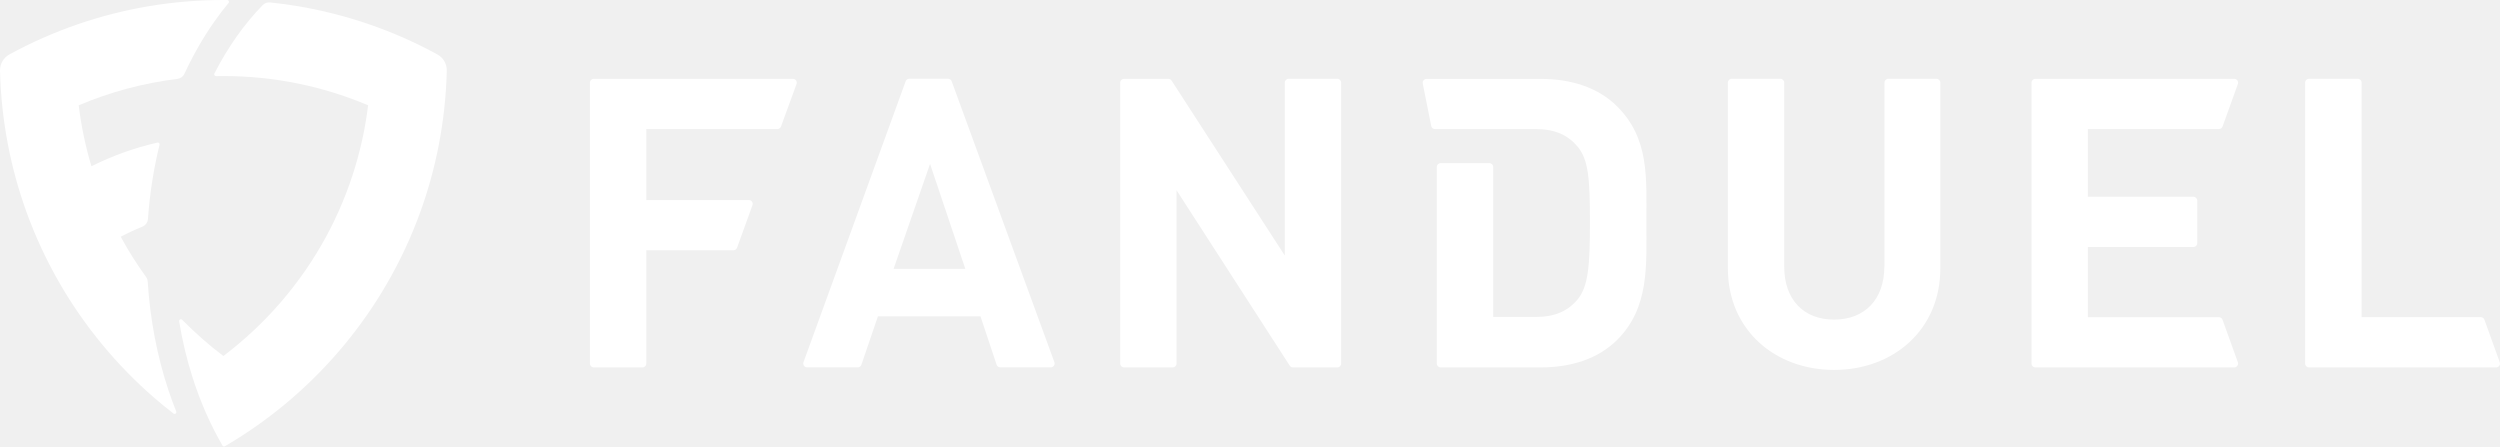
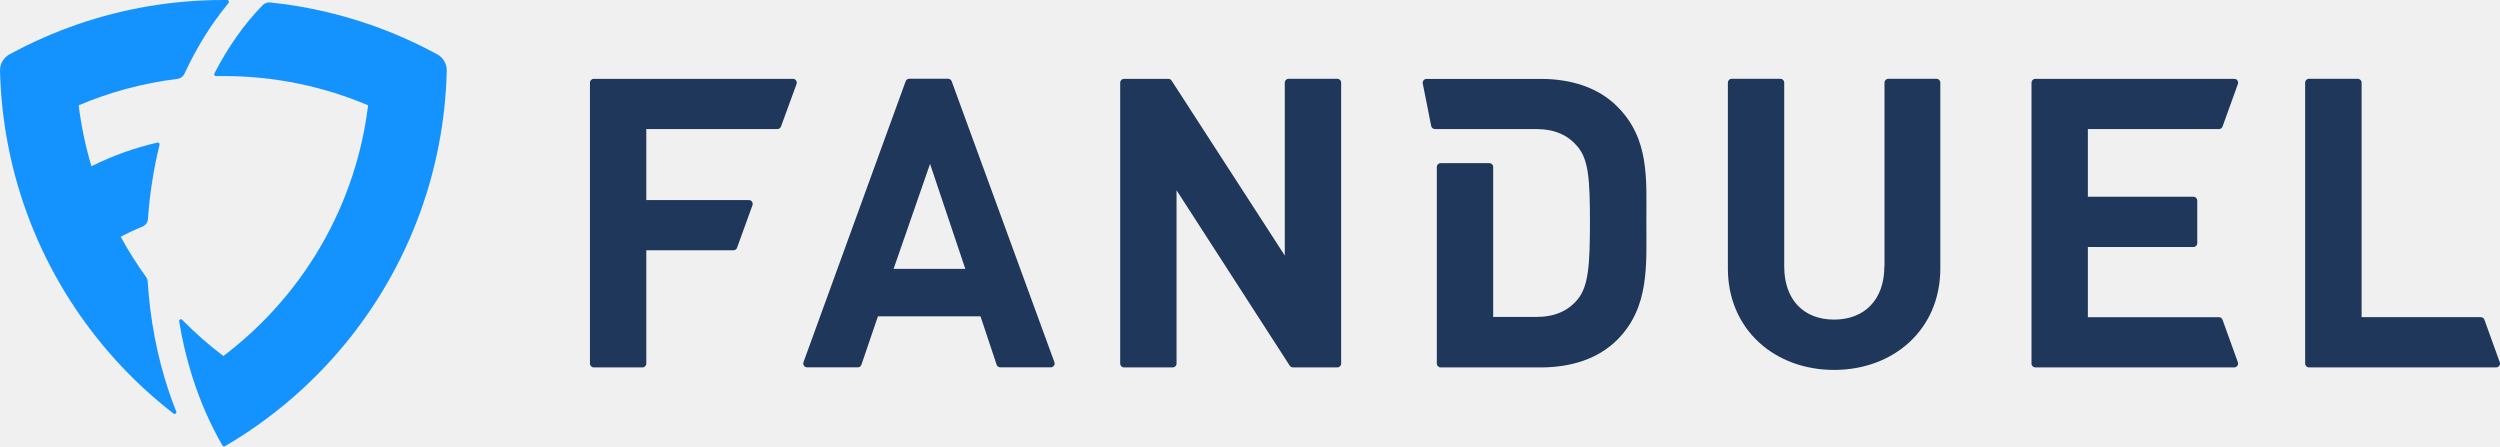
<svg xmlns="http://www.w3.org/2000/svg" viewBox="389.999 665.562 986.153 176.108">
-   <path fill="#fff" d="M624.22 810.49h19.21c.834 0 1.51-.676 1.51-1.51v-44.7h34.38c.637 0 1.205-.4 1.42-1l6.09-16.81c.27-.79-.15-1.648-.938-1.918-.155-.053-.318-.08-.482-.082h-40.47v-28h51.71c.637 0 1.205-.4 1.42-1l6.15-16.81c.27-.79-.15-1.648-.938-1.918-.155-.053-.318-.08-.482-.082h-78.58c-.834 0-1.51.676-1.51 1.51v110.81c0 .834.676 1.51 1.51 1.51zM747.24 697.63l-40.31 110.84c-.27.79.15 1.648.938 1.918.155.053.318.08.482.082h20c.64.004 1.214-.397 1.43-1l6.53-19.13h40.46l6.37 19.12c.216.603.79 1.004 1.43 1h19.94c.834-.005 1.506-.684 1.502-1.518 0-.164-.03-.327-.082-.482L765.4 697.63c-.215-.6-.783-1-1.42-1h-15.32c-.637 0-1.205.4-1.42 1zm-4.76 74l14.39-41.42 13.91 41.42h-28.3zM896.8 766.36l-44.65-69c-.28-.43-.757-.69-1.27-.69h-17.5c-.834 0-1.51.676-1.51 1.51v110.8c0 .834.676 1.51 1.51 1.51h19.21c.834 0 1.51-.676 1.51-1.51v-68.37l44.65 69.19c.28.43.757.69 1.27.69h17.5c.834 0 1.51-.676 1.51-1.51V698.15c0-.834-.676-1.51-1.51-1.51h-19.21c-.834 0-1.51.676-1.51 1.51v68.21zM1133.3 770.68c0 13.11-7.83 20.95-19.83 20.95s-19.67-7.84-19.67-20.95v-72.53c0-.834-.676-1.51-1.51-1.51h-19.2c-.834 0-1.51.676-1.51 1.51v73.33c0 24.15 18.55 40 41.9 40 23.35 0 41.9-15.83 41.9-40v-73.33c0-.834-.676-1.51-1.51-1.51h-19c-.834 0-1.51.676-1.51 1.51v72.53h-.06zM1266.71 715.47l6.06-16.81c.27-.79-.15-1.648-.938-1.918-.155-.053-.318-.08-.482-.082h-78.49c-.834 0-1.51.676-1.51 1.51v110.81c0 .834.676 1.51 1.51 1.51h78.48c.834-.005 1.506-.684 1.502-1.518 0-.164-.028-.327-.082-.482l-6.06-16.81c-.215-.6-.783-1-1.42-1h-51.7V763h41.64c.834 0 1.51-.676 1.51-1.51v-16.81c0-.834-.676-1.51-1.51-1.51h-41.64v-26.7h51.71c.637 0 1.205-.4 1.42-1zM1368.56 790.67h-47v-92.52c0-.834-.675-1.51-1.51-1.51h-19.25c-.834 0-1.51.676-1.51 1.51v110.83c0 .834.676 1.51 1.51 1.51h73.85c.834-.005 1.506-.684 1.502-1.518 0-.164-.028-.327-.082-.482l-6.07-16.83c-.22-.602-.798-1-1.44-.99zM1027.92 707.56c-7.52-7.52-18.23-10.87-30.06-10.87H952.7c-.834 0-1.51.678-1.508 1.512 0 .097.01.193.028.288l3.34 16.81c.156.674.75 1.156 1.44 1.17h39.74c7.68 0 12.79 2.4 16.63 7 4.16 5.12 4.8 12.31 4.8 29.58s-.64 25.43-4.8 30.54c-3.84 4.64-9 7-16.63 7H979v-59.17c0-.834-.676-1.51-1.51-1.51h-19.21c-.834 0-1.51.676-1.51 1.51v77.56c0 .834.676 1.51 1.51 1.51h39.58c11.83 0 22.55-3.36 30.06-10.87 12.79-12.79 11.51-29.42 11.51-46.53s1.28-32.78-11.51-45.53z" />
+   <path fill="#1F375B" d="M624.22 810.49h19.21c.834 0 1.51-.676 1.51-1.51v-44.7h34.38c.637 0 1.205-.4 1.42-1l6.09-16.81c.27-.79-.15-1.648-.938-1.918-.155-.053-.318-.08-.482-.082h-40.47v-28h51.71c.637 0 1.205-.4 1.42-1l6.15-16.81c.27-.79-.15-1.648-.938-1.918-.155-.053-.318-.08-.482-.082h-78.58c-.834 0-1.51.676-1.51 1.51v110.81c0 .834.676 1.51 1.51 1.51zM747.24 697.63l-40.31 110.84c-.27.79.15 1.648.938 1.918.155.053.318.08.482.082h20c.64.004 1.214-.397 1.43-1l6.53-19.13h40.46l6.37 19.12c.216.603.79 1.004 1.43 1h19.94c.834-.005 1.506-.684 1.502-1.518 0-.164-.03-.327-.082-.482L765.4 697.63c-.215-.6-.783-1-1.42-1h-15.32c-.637 0-1.205.4-1.42 1zm-4.76 74l14.39-41.42 13.91 41.42h-28.3zM896.8 766.36l-44.65-69c-.28-.43-.757-.69-1.27-.69h-17.5c-.834 0-1.51.676-1.51 1.51v110.8c0 .834.676 1.51 1.51 1.51h19.21c.834 0 1.51-.676 1.51-1.51v-68.37l44.65 69.19c.28.43.757.69 1.27.69h17.5c.834 0 1.51-.676 1.51-1.51V698.15c0-.834-.676-1.51-1.51-1.51h-19.21c-.834 0-1.51.676-1.51 1.51v68.21zM1133.3 770.68c0 13.11-7.83 20.95-19.83 20.95s-19.67-7.84-19.67-20.95v-72.53c0-.834-.676-1.51-1.51-1.51h-19.2c-.834 0-1.51.676-1.51 1.51v73.33c0 24.15 18.55 40 41.9 40 23.35 0 41.9-15.83 41.9-40v-73.33c0-.834-.676-1.51-1.51-1.51h-19c-.834 0-1.51.676-1.51 1.51v72.53h-.06zM1266.71 715.47l6.06-16.81c.27-.79-.15-1.648-.938-1.918-.155-.053-.318-.08-.482-.082h-78.49c-.834 0-1.51.676-1.51 1.51v110.81c0 .834.676 1.51 1.51 1.51h78.48c.834-.005 1.506-.684 1.502-1.518 0-.164-.028-.327-.082-.482l-6.06-16.81c-.215-.6-.783-1-1.42-1h-51.7V763h41.64c.834 0 1.51-.676 1.51-1.51v-16.81c0-.834-.676-1.51-1.51-1.51h-41.64v-26.7h51.71c.637 0 1.205-.4 1.42-1zM1368.56 790.67h-47v-92.52c0-.834-.675-1.51-1.51-1.51h-19.25c-.834 0-1.51.676-1.51 1.51v110.83c0 .834.676 1.51 1.51 1.51h73.85c.834-.005 1.506-.684 1.502-1.518 0-.164-.028-.327-.082-.482l-6.07-16.83c-.22-.602-.798-1-1.44-.99zM1027.92 707.56c-7.52-7.52-18.23-10.87-30.06-10.87H952.7c-.834 0-1.51.678-1.508 1.512 0 .097.01.193.028.288l3.34 16.81c.156.674.75 1.156 1.44 1.17h39.74c7.68 0 12.79 2.4 16.63 7 4.16 5.12 4.8 12.31 4.8 29.58s-.64 25.43-4.8 30.54c-3.84 4.64-9 7-16.63 7H979v-59.17c0-.834-.676-1.51-1.51-1.51h-19.21c-.834 0-1.51.676-1.51 1.51v77.56c0 .834.676 1.51 1.51 1.51h39.58c11.83 0 22.55-3.36 30.06-10.87 12.79-12.79 11.51-29.42 11.51-46.53s1.28-32.78-11.51-45.53z" />
  <g>
-     <path fill="#fff" d="M462.756 694.656c3.398-7.323 7.332-14.233 11.81-20.6 1.803-2.562 3.67-5.004 5.595-7.332.378-.456.065-1.14-.527-1.15-.504-.007-1.01-.012-1.515-.012-20.137 0-39.482 3.382-57.51 9.595-9.34 3.22-18.33 7.2-26.887 11.868-2.353 1.285-3.784 3.77-3.72 6.452.244 9.973 1.322 19.74 3.152 29.237 1.72 8.93 4.11 17.62 7.124 26.017 3.623 10.1 8.14 19.77 13.456 28.922 9.81 16.88 22.332 31.985 36.98 44.712 2.51 2.18 5.08 4.29 7.71 6.326.57.44 1.35-.16 1.083-.83-1.083-2.71-2.095-5.472-3.03-8.28-4.485-13.46-7.263-27.96-8.216-42.964-.042-.653-.268-1.28-.65-1.81-3.655-5.056-7-10.348-9.994-15.86 2.75-1.46 5.582-2.783 8.495-3.948 1.274-.51 2.148-1.683 2.245-3.05.717-10.048 2.248-19.863 4.576-29.278.127-.51-.328-.977-.84-.86-9.13 2.085-17.852 5.242-26.026 9.334-2.32-7.766-4.02-15.8-5.028-24.048 12.22-5.178 25.292-8.735 38.943-10.42 1.216-.15 2.26-.91 2.776-2.02z" />
-     <path fill="#fff" d="M562.513 687.025c-8.557-4.67-17.545-8.648-26.886-11.867-12.46-4.294-25.55-7.23-39.096-8.634-1.068-.11-2.14.267-2.89 1.037-7.32 7.502-13.77 16.62-19.075 26.995-.243.476.113 1.043.647 1.032.967-.02 1.935-.03 2.907-.03 20.25 0 39.538 4.11 57.08 11.542-1.01 8.247-2.707 16.28-5.03 24.047-2.907 9.73-6.79 19.038-11.55 27.8-10.015 18.433-23.877 34.47-40.5 47.046-5.764-4.36-11.197-9.13-16.25-14.277-.483-.492-1.316-.077-1.205.604 1.253 7.632 3.016 14.988 5.242 21.987 3.107 9.767 7.11 18.838 11.854 27.01.2.34.642.455.983.255 9.532-5.57 18.496-12.006 26.78-19.205 14.65-12.728 27.172-27.833 36.98-44.712 5.318-9.15 9.834-18.822 13.457-28.92 3.013-8.397 5.403-17.088 7.124-26.018 1.83-9.497 2.908-19.262 3.15-29.235.066-2.685-1.366-5.172-3.72-6.457z" />
+     <path fill="#1493FF" d="M462.756 694.656c3.398-7.323 7.332-14.233 11.81-20.6 1.803-2.562 3.67-5.004 5.595-7.332.378-.456.065-1.14-.527-1.15-.504-.007-1.01-.012-1.515-.012-20.137 0-39.482 3.382-57.51 9.595-9.34 3.22-18.33 7.2-26.887 11.868-2.353 1.285-3.784 3.77-3.72 6.452.244 9.973 1.322 19.74 3.152 29.237 1.72 8.93 4.11 17.62 7.124 26.017 3.623 10.1 8.14 19.77 13.456 28.922 9.81 16.88 22.332 31.985 36.98 44.712 2.51 2.18 5.08 4.29 7.71 6.326.57.44 1.35-.16 1.083-.83-1.083-2.71-2.095-5.472-3.03-8.28-4.485-13.46-7.263-27.96-8.216-42.964-.042-.653-.268-1.28-.65-1.81-3.655-5.056-7-10.348-9.994-15.86 2.75-1.46 5.582-2.783 8.495-3.948 1.274-.51 2.148-1.683 2.245-3.05.717-10.048 2.248-19.863 4.576-29.278.127-.51-.328-.977-.84-.86-9.13 2.085-17.852 5.242-26.026 9.334-2.32-7.766-4.02-15.8-5.028-24.048 12.22-5.178 25.292-8.735 38.943-10.42 1.216-.15 2.26-.91 2.776-2.02z" />
+     <path fill="#1493FF" d="M562.513 687.025c-8.557-4.67-17.545-8.648-26.886-11.867-12.46-4.294-25.55-7.23-39.096-8.634-1.068-.11-2.14.267-2.89 1.037-7.32 7.502-13.77 16.62-19.075 26.995-.243.476.113 1.043.647 1.032.967-.02 1.935-.03 2.907-.03 20.25 0 39.538 4.11 57.08 11.542-1.01 8.247-2.707 16.28-5.03 24.047-2.907 9.73-6.79 19.038-11.55 27.8-10.015 18.433-23.877 34.47-40.5 47.046-5.764-4.36-11.197-9.13-16.25-14.277-.483-.492-1.316-.077-1.205.604 1.253 7.632 3.016 14.988 5.242 21.987 3.107 9.767 7.11 18.838 11.854 27.01.2.34.642.455.983.255 9.532-5.57 18.496-12.006 26.78-19.205 14.65-12.728 27.172-27.833 36.98-44.712 5.318-9.15 9.834-18.822 13.457-28.92 3.013-8.397 5.403-17.088 7.124-26.018 1.83-9.497 2.908-19.262 3.15-29.235.066-2.685-1.366-5.172-3.72-6.457z" />
  </g>
</svg>
